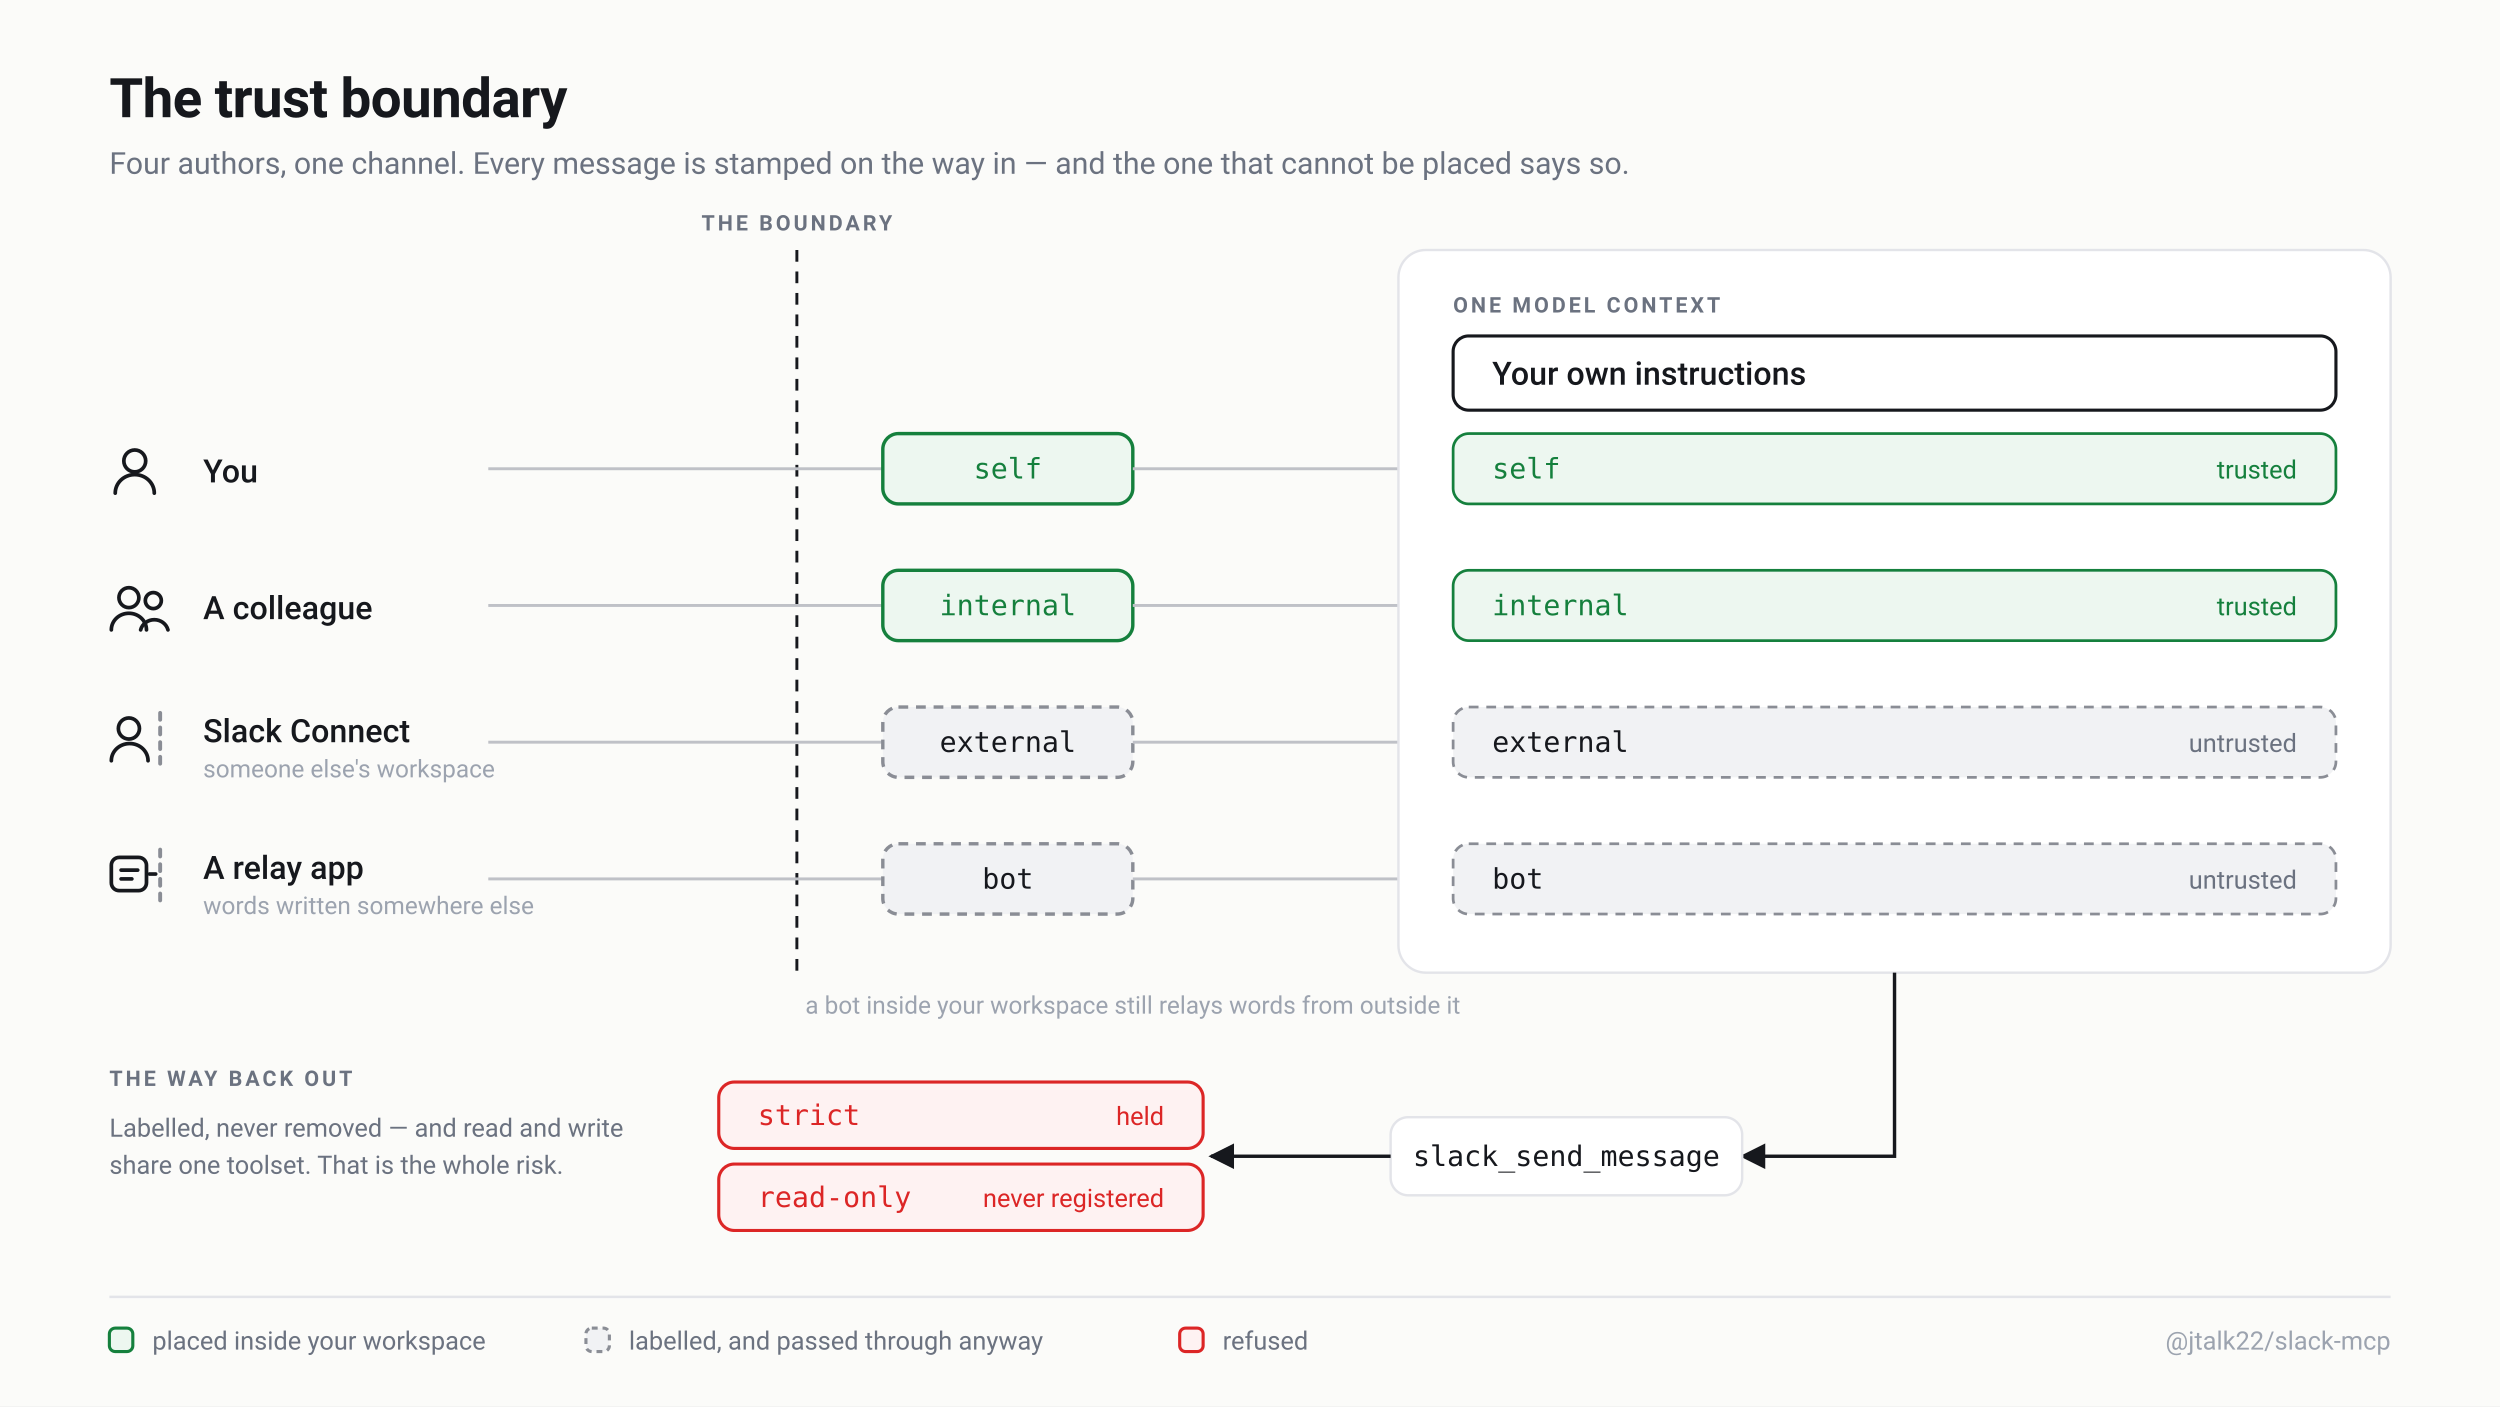
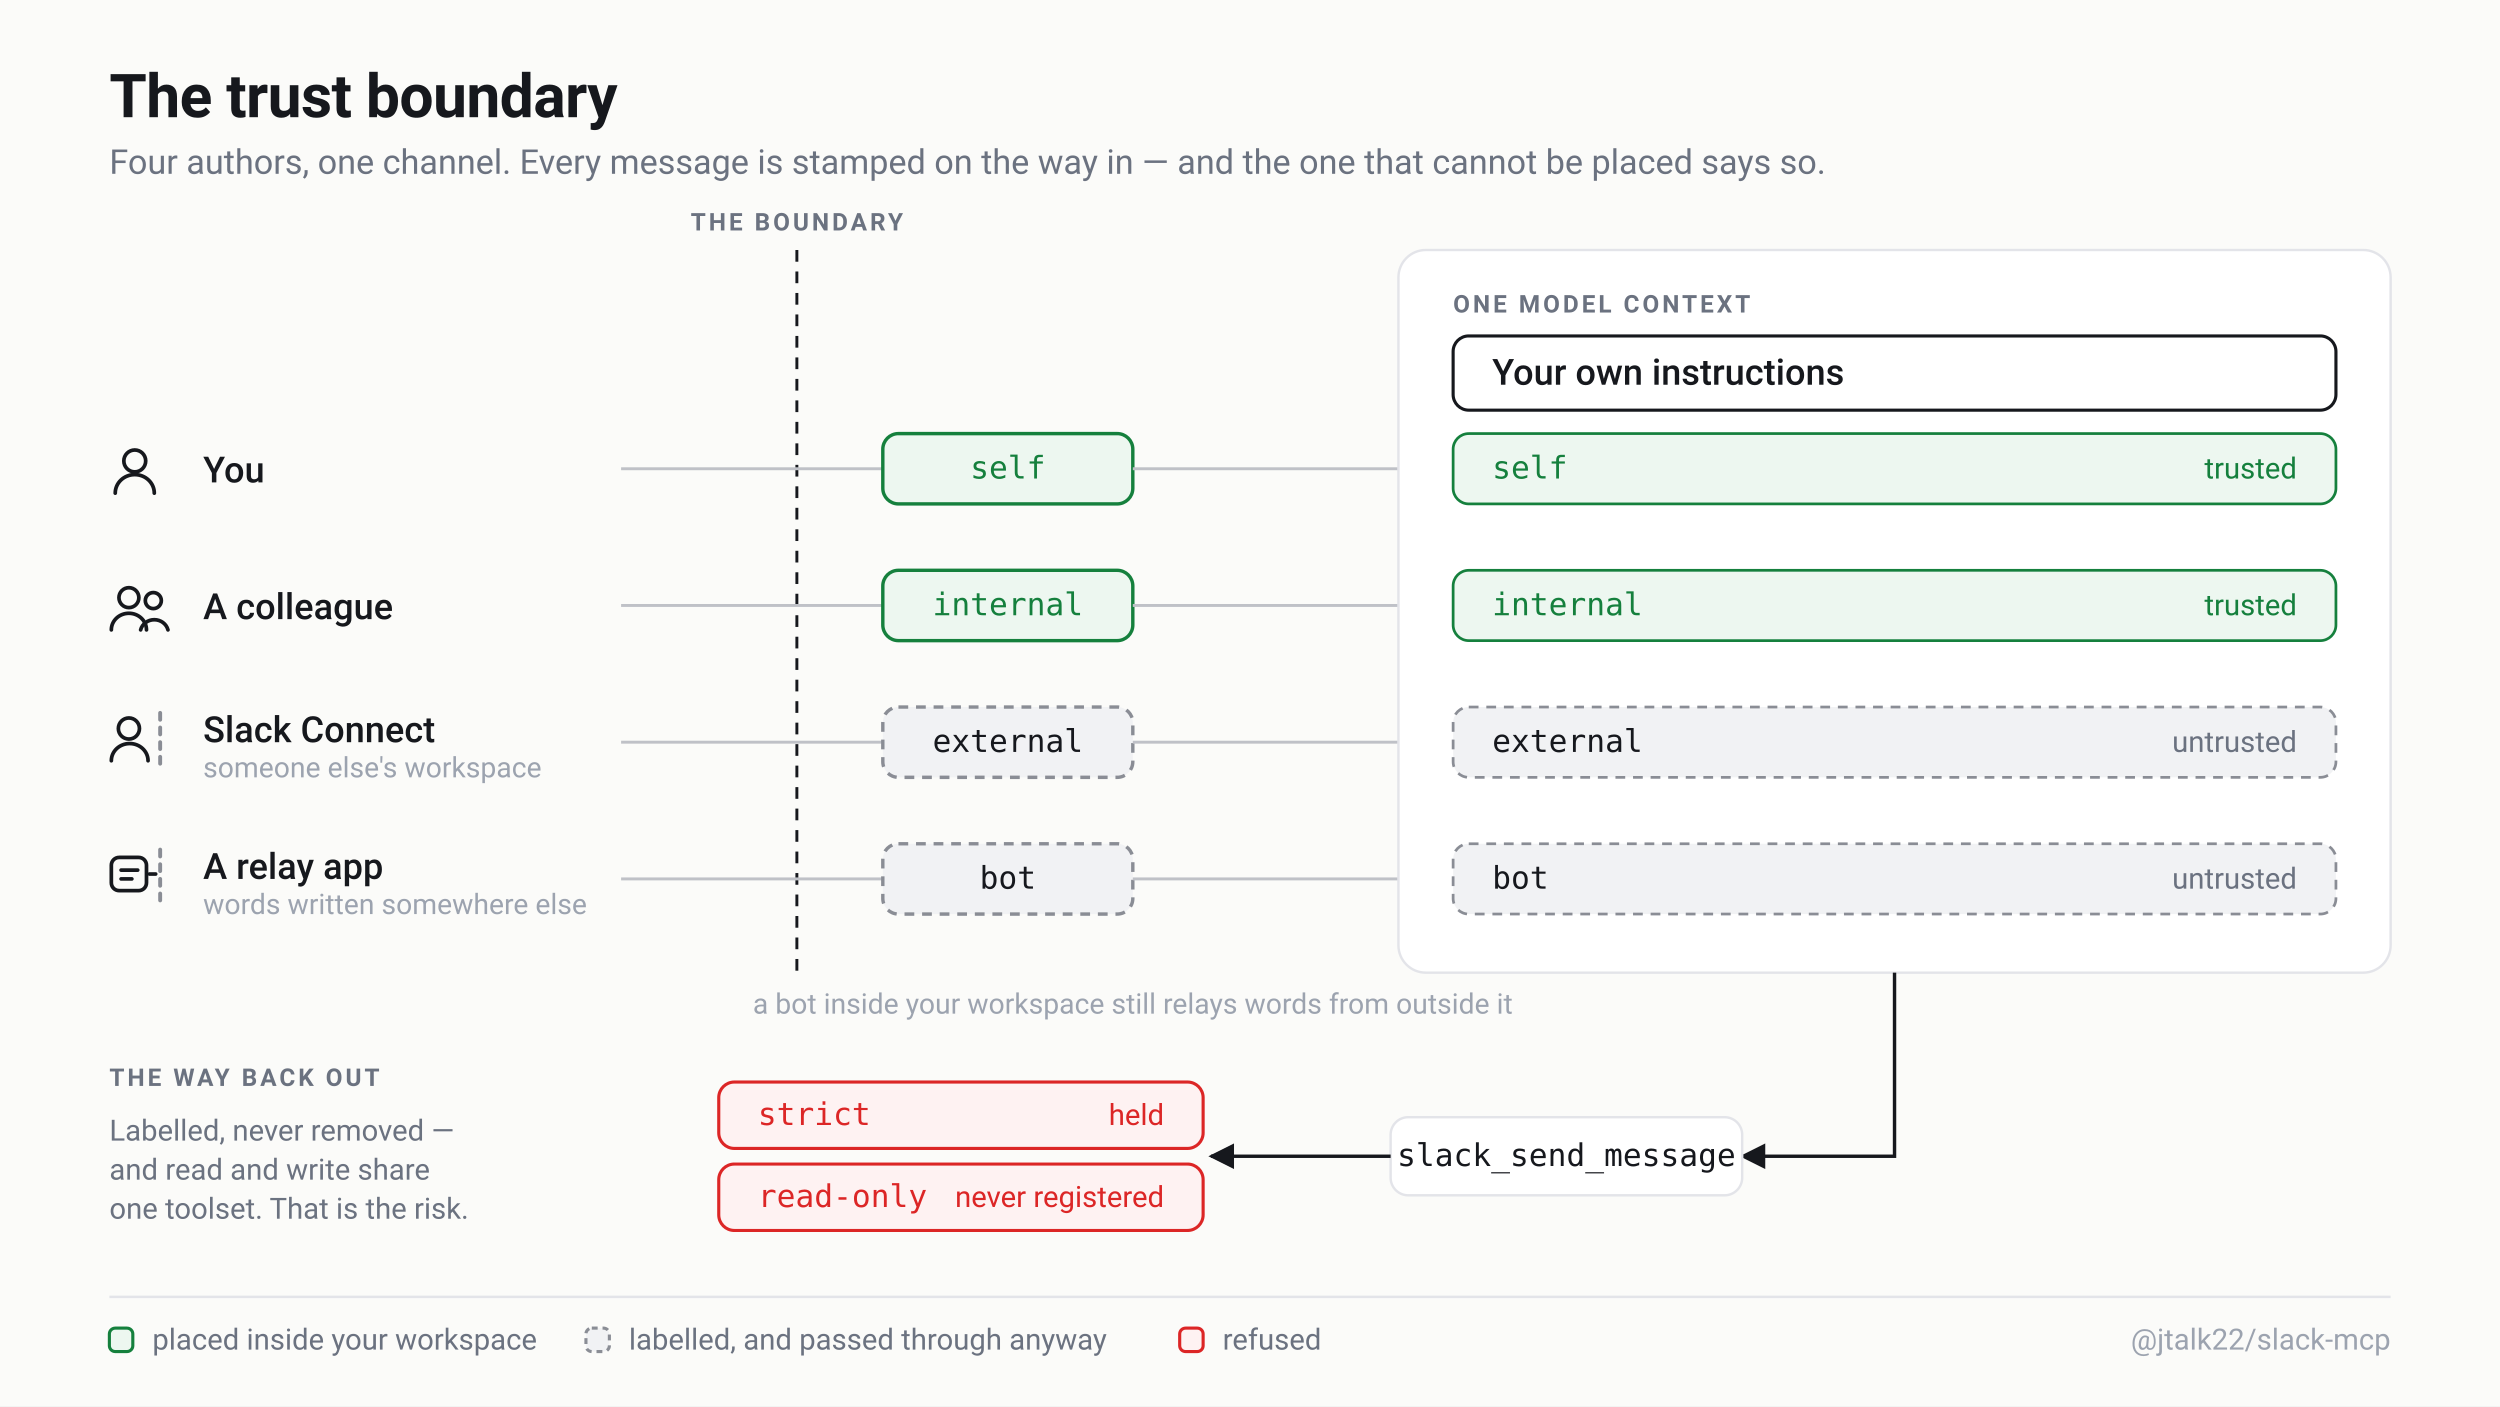
<svg xmlns="http://www.w3.org/2000/svg" viewBox="0 0 1280 720" width="1280" height="720" role="img" aria-labelledby="tb-title tb-desc">
  <defs>
    <style>
      .ground { fill: #FBFBF9; }
      .ink    { fill: #16181D; }
      .muted  { fill: #6B7280; }
      .faint  { fill: #9CA3AF; }
      .ok     { fill: #15803D; }
      .stop   { fill: #DC2626; }

-       .t-title { font: 600 28px ui-sans-serif, -apple-system, "Segoe UI", Roboto, sans-serif; letter-spacing: -0.3px; }
-       .t-lede  { font: 400 15.5px ui-sans-serif, -apple-system, "Segoe UI", Roboto, sans-serif; }
-       .t-name  { font: 500 16.5px ui-sans-serif, -apple-system, "Segoe UI", Roboto, sans-serif; }
-       .t-sub   { font: 400 12.5px ui-sans-serif, -apple-system, "Segoe UI", Roboto, sans-serif; }
-       .t-chip  { font: 500 14.5px ui-monospace, SFMono-Regular, Menlo, monospace; }
-       .t-cap   { font: 400 13px ui-sans-serif, -apple-system, "Segoe UI", Roboto, sans-serif; }
-       .t-mark  { font: 600 11px ui-sans-serif, -apple-system, "Segoe UI", Roboto, sans-serif; letter-spacing: 1.5px; }
+       .t-title { font: 600 31px ui-sans-serif, -apple-system, "Segoe UI", Roboto, sans-serif; letter-spacing: -0.3px; }
+       .t-lede  { font: 400 17.5px ui-sans-serif, -apple-system, "Segoe UI", Roboto, sans-serif; }
+       .t-name  { font: 500 18.5px ui-sans-serif, -apple-system, "Segoe UI", Roboto, sans-serif; }
+       .t-sub   { font: 400 14.5px ui-sans-serif, -apple-system, "Segoe UI", Roboto, sans-serif; }
+       .t-chip  { font: 500 16px ui-monospace, SFMono-Regular, Menlo, monospace; }
+       .t-cap   { font: 400 15px ui-sans-serif, -apple-system, "Segoe UI", Roboto, sans-serif; }
+       .t-mark  { font: 600 12.5px ui-sans-serif, -apple-system, "Segoe UI", Roboto, sans-serif; letter-spacing: 1.5px; }

      .track { stroke: #BFC1C7; stroke-width: 1.5; fill: none; }
      .flow  { stroke: #16181D; stroke-width: 1.75; fill: none; }
      .panel { fill: #FFFFFF; stroke: #E3E4E9; stroke-width: 1.25; }

      .chip-ok   { fill: #EDF7F0; stroke: #15803D; stroke-width: 1.75; }
      .chip-pass { fill: #F1F2F4; stroke: #8A8D95; stroke-width: 1.75; stroke-dasharray: 5 4; }

      .glyph { fill: none; stroke: #16181D; stroke-width: 1.9; stroke-linecap: round; stroke-linejoin: round; }
      .wall  { stroke: #8A8D95; stroke-width: 2; stroke-linecap: round; }
    </style>
    <marker id="tb-arrow" viewBox="0 0 10 10" refX="9" refY="5" markerWidth="7.5" markerHeight="7.5" orient="auto-start-reverse">
      <path d="M 0 0 L 10 5 L 0 10 z" fill="#16181D" />
    </marker>
    <g id="g-you">
      <circle cx="13" cy="9" r="5.6" class="glyph" />
      <path d="M 3 25.5 a 10 9.5 0 0 1 20 0" class="glyph" />
    </g>
    <g id="g-colleagues">
      <circle cx="10" cy="9" r="5.1" class="glyph" />
      <path d="M 1 25.5 a 9 8.5 0 0 1 18 0" class="glyph" />
      <circle cx="22.5" cy="10.5" r="4.1" class="glyph" />
      <path d="M 16 25.5 a 7.2 6.8 0 0 1 14 0" class="glyph" />
    </g>
    <g id="g-connect">
      <circle cx="10" cy="9" r="5.4" class="glyph" />
      <path d="M 1 25.5 a 9.4 8.8 0 0 1 18.8 0" class="glyph" />
      <path d="M 26 1 L 26 27" class="wall" stroke-dasharray="3.5 4" />
    </g>
    <g id="g-relay">
      <rect x="1" y="5" width="18" height="17" rx="4" class="glyph" />
      <path d="M 6 11.5 h 8.5 M 6 16 h 5.5" class="glyph" />
      <path d="M 26 1 L 26 27" class="wall" stroke-dasharray="3.5 4" />
      <path d="M 20.5 13.5 h 3.2" class="glyph" />
    </g>
  </defs>
  <rect class="ground" width="1280" height="720" />
  <text class="t-title ink" x="56" y="60">The trust boundary</text>
  <text class="t-lede muted" x="56" y="89">Four authors, one channel. Every message is stamped on the way in — and the one that cannot be placed says so.</text>
  <line x1="408" y1="128" x2="408" y2="498" stroke="#16181D" stroke-width="1.5" stroke-dasharray="6 5" />
  <text class="t-mark muted" x="408" y="118" text-anchor="middle">THE BOUNDARY</text>
  <g transform="translate(56,227)">
    <use href="#g-you" />
  </g>
  <text class="t-name ink" x="104" y="247">You</text>
-   <line class="track" x1="250" y1="240" x2="452" y2="240" />
+   <line class="track" x1="318" y1="240" x2="452" y2="240" />
  <rect class="chip-ok" x="452" y="222" width="128" height="36" rx="8" />
  <text class="t-chip ok" x="516" y="245" text-anchor="middle">self</text>
  <line class="track" x1="580" y1="240" x2="716" y2="240" />
  <g transform="translate(56,297)">
    <use href="#g-colleagues" />
  </g>
  <text class="t-name ink" x="104" y="317">A colleague</text>
-   <line class="track" x1="250" y1="310" x2="452" y2="310" />
+   <line class="track" x1="318" y1="310" x2="452" y2="310" />
  <rect class="chip-ok" x="452" y="292" width="128" height="36" rx="8" />
  <text class="t-chip ok" x="516" y="315" text-anchor="middle">internal</text>
  <line class="track" x1="580" y1="310" x2="716" y2="310" />
  <g transform="translate(56,364)">
    <use href="#g-connect" />
  </g>
  <text class="t-name ink" x="104" y="380">Slack Connect</text>
  <text class="t-sub faint" x="104" y="398">someone else's workspace</text>
-   <line class="track" x1="250" y1="380" x2="452" y2="380" />
+   <line class="track" x1="318" y1="380" x2="452" y2="380" />
  <rect class="chip-pass" x="452" y="362" width="128" height="36" rx="8" />
  <text class="t-chip ink" x="516" y="385" text-anchor="middle">external</text>
  <line class="track" x1="580" y1="380" x2="716" y2="380" />
  <g transform="translate(56,434)">
    <use href="#g-relay" />
  </g>
  <text class="t-name ink" x="104" y="450">A relay app</text>
  <text class="t-sub faint" x="104" y="468">words written somewhere else</text>
-   <line class="track" x1="250" y1="450" x2="452" y2="450" />
+   <line class="track" x1="318" y1="450" x2="452" y2="450" />
  <rect class="chip-pass" x="452" y="432" width="128" height="36" rx="8" />
  <text class="t-chip ink" x="516" y="455" text-anchor="middle">bot</text>
  <line class="track" x1="580" y1="450" x2="716" y2="450" />
  <text class="t-sub faint" x="580" y="519" text-anchor="middle">a bot inside your workspace still relays words from outside it</text>
  <rect class="panel" x="716" y="128" width="508" height="370" rx="14" />
  <text class="t-mark muted" x="744" y="160">ONE MODEL CONTEXT</text>
  <rect x="744" y="172" width="452" height="38" rx="8" fill="#FFFFFF" stroke="#16181D" stroke-width="1.6" />
  <text class="t-name ink" x="764" y="197">Your own instructions</text>
  <rect x="744" y="222" width="452" height="36" rx="8" fill="#EDF7F0" stroke="#15803D" stroke-width="1.4" />
  <text class="t-chip ok" x="764" y="245">self</text>
  <text class="t-cap ok" x="1176" y="245" text-anchor="end">trusted</text>
  <rect x="744" y="292" width="452" height="36" rx="8" fill="#EDF7F0" stroke="#15803D" stroke-width="1.4" />
  <text class="t-chip ok" x="764" y="315">internal</text>
  <text class="t-cap ok" x="1176" y="315" text-anchor="end">trusted</text>
  <rect x="744" y="362" width="452" height="36" rx="8" fill="#F1F2F4" stroke="#8A8D95" stroke-width="1.4" stroke-dasharray="5 4" />
  <text class="t-chip ink" x="764" y="385">external</text>
  <text class="t-cap muted" x="1176" y="385" text-anchor="end">untrusted</text>
  <rect x="744" y="432" width="452" height="36" rx="8" fill="#F1F2F4" stroke="#8A8D95" stroke-width="1.4" stroke-dasharray="5 4" />
  <text class="t-chip ink" x="764" y="455">bot</text>
  <text class="t-cap muted" x="1176" y="455" text-anchor="end">untrusted</text>
  <text class="t-mark muted" x="56" y="556">THE WAY BACK OUT</text>
-   <text class="t-cap muted" x="56" y="582">Labelled, never removed — and read and write</text>
-   <text class="t-cap muted" x="56" y="601">share one toolset. That is the whole risk.</text>
+   <text class="t-cap muted" x="56" y="584">Labelled, never removed —</text>
+   <text class="t-cap muted" x="56" y="604">and read and write share</text>
+   <text class="t-cap muted" x="56" y="624">one toolset. That is the risk.</text>
  <path class="flow" d="M 970 498 L 970 592 L 892 592" marker-end="url(#tb-arrow)" />
  <rect class="panel" x="712" y="572" width="180" height="40" rx="9" />
  <text class="t-chip ink" x="802" y="597" text-anchor="middle">slack_send_message</text>
  <path class="flow" d="M 712 592 L 620 592" marker-end="url(#tb-arrow)" />
  <rect x="368" y="554" width="248" height="34" rx="8" fill="#FEF2F2" stroke="#DC2626" stroke-width="1.6" />
  <text class="t-chip stop" x="388" y="576">strict</text>
  <text class="t-cap stop" x="596" y="576" text-anchor="end">held</text>
  <rect x="368" y="596" width="248" height="34" rx="8" fill="#FEF2F2" stroke="#DC2626" stroke-width="1.6" />
  <text class="t-chip stop" x="388" y="618">read-only</text>
  <text class="t-cap stop" x="596" y="618" text-anchor="end">never registered</text>
  <line x1="56" y1="664" x2="1224" y2="664" stroke="#E3E4E9" stroke-width="1.25" />
  <rect x="56" y="680" width="12" height="12" rx="3" fill="#EDF7F0" stroke="#15803D" stroke-width="1.6" />
  <text class="t-cap muted" x="78" y="691">placed inside your workspace</text>
  <rect x="300" y="680" width="12" height="12" rx="3" fill="#F1F2F4" stroke="#8A8D95" stroke-width="1.6" stroke-dasharray="3 2.5" />
  <text class="t-cap muted" x="322" y="691">labelled, and passed through anyway</text>
  <rect x="604" y="680" width="12" height="12" rx="3" fill="#FEF2F2" stroke="#DC2626" stroke-width="1.6" />
  <text class="t-cap muted" x="626" y="691">refused</text>
  <text class="t-cap faint" x="1224" y="691" text-anchor="end">@jtalk22/slack-mcp</text>
</svg>
